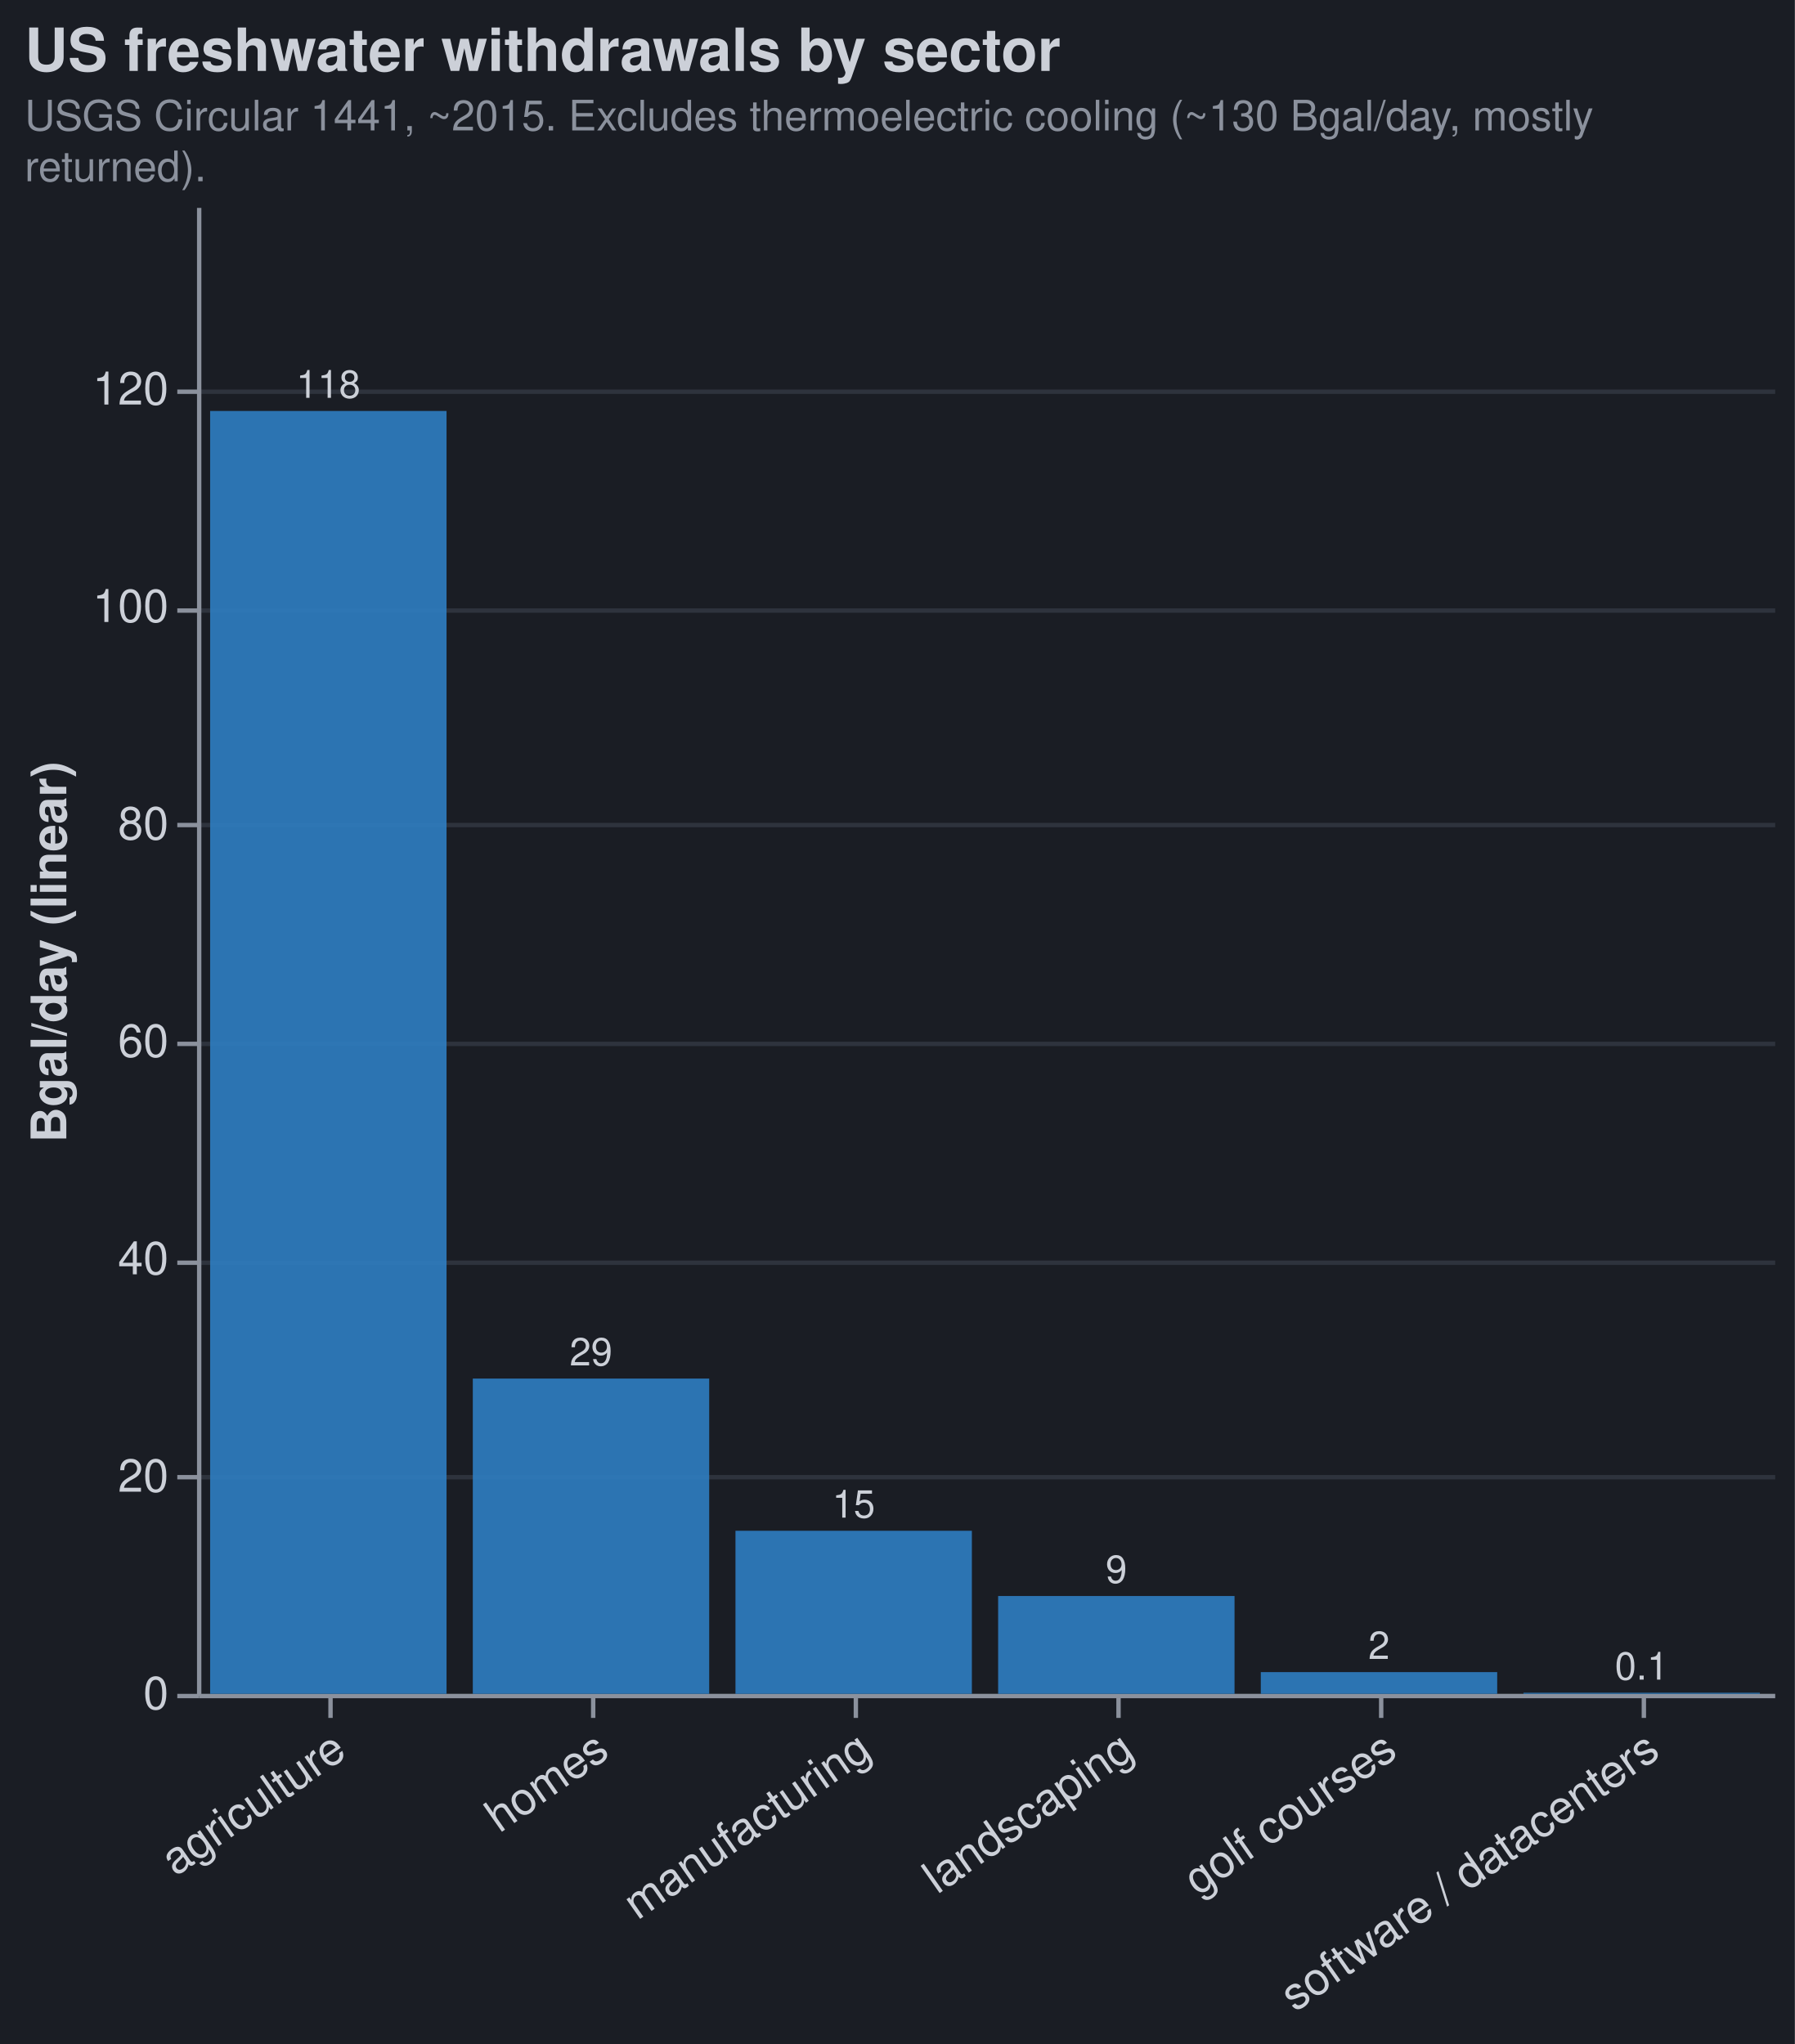
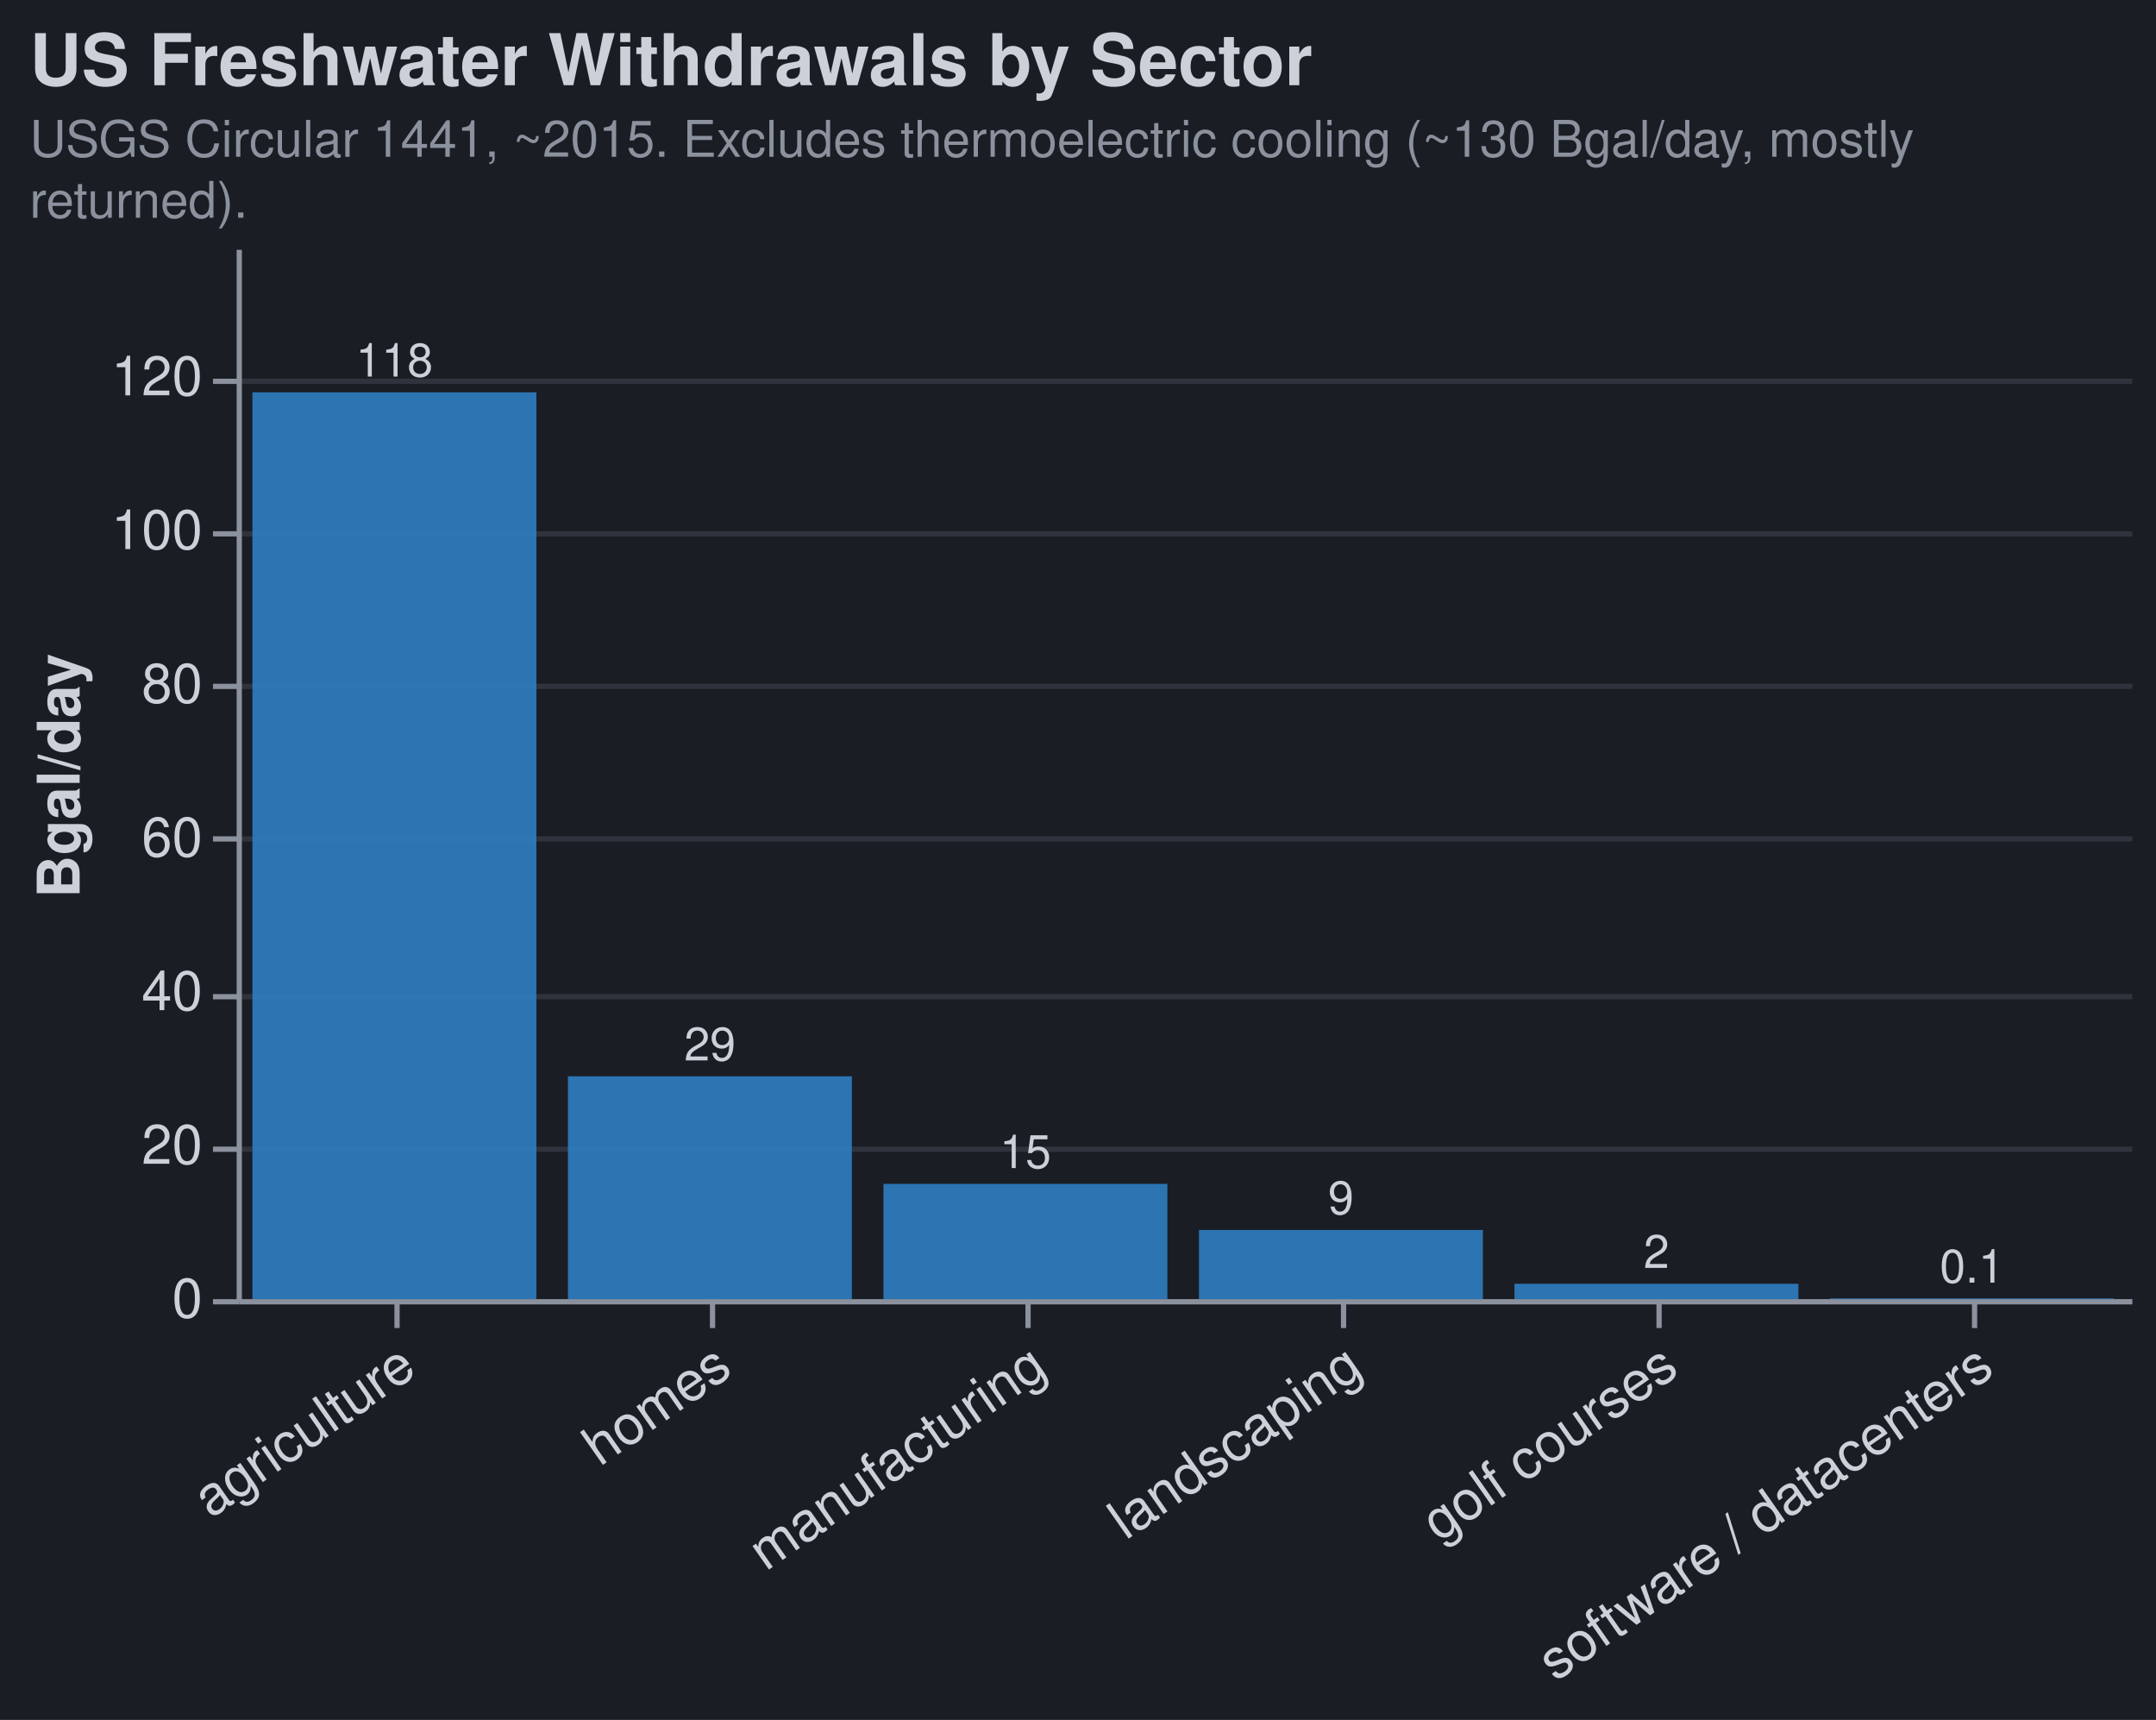
- <svg xmlns="http://www.w3.org/2000/svg" version="1.1" class="marks" width="410" height="467" viewBox="0 0 410 467">
-   <rect width="410" height="467" fill="#1a1d24" />
+ <svg xmlns="http://www.w3.org/2000/svg" version="1.1" class="marks" width="410" height="327" viewBox="0 0 410 327">
+   <rect width="410" height="327" fill="#1a1d24" />
  <g fill="none" stroke-miterlimit="10" transform="translate(45,47)">
    <g class="mark-group role-frame root" role="graphics-object" aria-roledescription="group mark container">
      <g transform="translate(0,0)">
-         <path class="background" aria-hidden="true" d="M0,0h360v340h-360Z" />
+         <path class="background" aria-hidden="true" d="M0,0h360v200h-360Z" />
        <g>
          <g class="mark-group role-axis" aria-hidden="true">
            <g transform="translate(0.5,0.5)">
              <path class="background" aria-hidden="true" d="M0,0h0v0h0Z" pointer-events="none" />
              <g>
                <g class="mark-rule role-axis-grid" pointer-events="none">
-                   <line transform="translate(0,340)" x2="360" y2="0" stroke="#2e333d" stroke-width="1" opacity="1" />
-                   <line transform="translate(0,290)" x2="360" y2="0" stroke="#2e333d" stroke-width="1" opacity="1" />
-                   <line transform="translate(0,241)" x2="360" y2="0" stroke="#2e333d" stroke-width="1" opacity="1" />
-                   <line transform="translate(0,191)" x2="360" y2="0" stroke="#2e333d" stroke-width="1" opacity="1" />
-                   <line transform="translate(0,141)" x2="360" y2="0" stroke="#2e333d" stroke-width="1" opacity="1" />
-                   <line transform="translate(0,92)" x2="360" y2="0" stroke="#2e333d" stroke-width="1" opacity="1" />
-                   <line transform="translate(0,42)" x2="360" y2="0" stroke="#2e333d" stroke-width="1" opacity="1" />
+                   <line transform="translate(0,200)" x2="360" y2="0" stroke="#2e333d" stroke-width="1" opacity="1" />
+                   <line transform="translate(0,171)" x2="360" y2="0" stroke="#2e333d" stroke-width="1" opacity="1" />
+                   <line transform="translate(0,142)" x2="360" y2="0" stroke="#2e333d" stroke-width="1" opacity="1" />
+                   <line transform="translate(0,112)" x2="360" y2="0" stroke="#2e333d" stroke-width="1" opacity="1" />
+                   <line transform="translate(0,83)" x2="360" y2="0" stroke="#2e333d" stroke-width="1" opacity="1" />
+                   <line transform="translate(0,54)" x2="360" y2="0" stroke="#2e333d" stroke-width="1" opacity="1" />
+                   <line transform="translate(0,25)" x2="360" y2="0" stroke="#2e333d" stroke-width="1" opacity="1" />
                </g>
              </g>
              <path class="foreground" aria-hidden="true" d="" pointer-events="none" display="none" />
            </g>
          </g>
          <g class="mark-group role-axis" role="graphics-symbol" aria-roledescription="axis" aria-label="X-axis for a discrete scale with 6 values: agriculture, homes, manufacturing, landscaping, golf courses, software / datacenters">
-             <g transform="translate(0.5,340.5)">
+             <g transform="translate(0.5,200.5)">
              <path class="background" aria-hidden="true" d="M0,0h0v0h0Z" pointer-events="none" />
              <g>
                <g class="mark-rule role-axis-tick" pointer-events="none">
                  <line transform="translate(30,0)" x2="0" y2="5" stroke="#8b919d" stroke-width="1" opacity="1" />
                  <line transform="translate(90,0)" x2="0" y2="5" stroke="#8b919d" stroke-width="1" opacity="1" />
                  <line transform="translate(150,0)" x2="0" y2="5" stroke="#8b919d" stroke-width="1" opacity="1" />
                  <line transform="translate(210,0)" x2="0" y2="5" stroke="#8b919d" stroke-width="1" opacity="1" />
                  <line transform="translate(270,0)" x2="0" y2="5" stroke="#8b919d" stroke-width="1" opacity="1" />
                  <line transform="translate(330,0)" x2="0" y2="5" stroke="#8b919d" stroke-width="1" opacity="1" />
                </g>
                <g class="mark-text role-axis-label" pointer-events="none">
                  <text text-anchor="end" transform="translate(29.5,7) rotate(325) translate(0,8)" font-family="system-ui, -apple-system, Segoe UI, Helvetica, Arial, sans-serif" font-size="10.4px" fill="#ccd0d8" opacity="1">agriculture</text>
                  <text text-anchor="end" transform="translate(89.5,7) rotate(325) translate(0,8)" font-family="system-ui, -apple-system, Segoe UI, Helvetica, Arial, sans-serif" font-size="10.4px" fill="#ccd0d8" opacity="1">homes</text>
                  <text text-anchor="end" transform="translate(149.5,7) rotate(325) translate(0,8)" font-family="system-ui, -apple-system, Segoe UI, Helvetica, Arial, sans-serif" font-size="10.4px" fill="#ccd0d8" opacity="1">manufacturing</text>
                  <text text-anchor="end" transform="translate(209.5,7) rotate(325) translate(0,8)" font-family="system-ui, -apple-system, Segoe UI, Helvetica, Arial, sans-serif" font-size="10.4px" fill="#ccd0d8" opacity="1">landscaping</text>
                  <text text-anchor="end" transform="translate(269.5,7) rotate(325) translate(0,8)" font-family="system-ui, -apple-system, Segoe UI, Helvetica, Arial, sans-serif" font-size="10.4px" fill="#ccd0d8" opacity="1">golf courses</text>
                  <text text-anchor="end" transform="translate(329.5,7) rotate(325) translate(0,8)" font-family="system-ui, -apple-system, Segoe UI, Helvetica, Arial, sans-serif" font-size="10.4px" fill="#ccd0d8" opacity="1">software / datacenters</text>
                </g>
                <g class="mark-rule role-axis-domain" pointer-events="none">
                  <line transform="translate(0,0)" x2="360" y2="0" stroke="#8b919d" stroke-width="1" opacity="1" />
                </g>
              </g>
              <path class="foreground" aria-hidden="true" d="" pointer-events="none" display="none" />
            </g>
          </g>
-           <g class="mark-group role-axis" role="graphics-symbol" aria-roledescription="axis" aria-label="Y-axis titled 'Bgal/day  (linear)' for a linear scale with values from 0 to 137">
+           <g class="mark-group role-axis" role="graphics-symbol" aria-roledescription="axis" aria-label="Y-axis titled 'Bgal/day' for a linear scale with values from 0 to 137">
            <g transform="translate(0.5,0.5)">
              <path class="background" aria-hidden="true" d="M0,0h0v0h0Z" pointer-events="none" />
              <g>
                <g class="mark-rule role-axis-tick" pointer-events="none">
-                   <line transform="translate(0,340)" x2="-5" y2="0" stroke="#8b919d" stroke-width="1" opacity="1" />
-                   <line transform="translate(0,290)" x2="-5" y2="0" stroke="#8b919d" stroke-width="1" opacity="1" />
-                   <line transform="translate(0,241)" x2="-5" y2="0" stroke="#8b919d" stroke-width="1" opacity="1" />
-                   <line transform="translate(0,191)" x2="-5" y2="0" stroke="#8b919d" stroke-width="1" opacity="1" />
-                   <line transform="translate(0,141)" x2="-5" y2="0" stroke="#8b919d" stroke-width="1" opacity="1" />
-                   <line transform="translate(0,92)" x2="-5" y2="0" stroke="#8b919d" stroke-width="1" opacity="1" />
-                   <line transform="translate(0,42)" x2="-5" y2="0" stroke="#8b919d" stroke-width="1" opacity="1" />
+                   <line transform="translate(0,200)" x2="-5" y2="0" stroke="#8b919d" stroke-width="1" opacity="1" />
+                   <line transform="translate(0,171)" x2="-5" y2="0" stroke="#8b919d" stroke-width="1" opacity="1" />
+                   <line transform="translate(0,142)" x2="-5" y2="0" stroke="#8b919d" stroke-width="1" opacity="1" />
+                   <line transform="translate(0,112)" x2="-5" y2="0" stroke="#8b919d" stroke-width="1" opacity="1" />
+                   <line transform="translate(0,83)" x2="-5" y2="0" stroke="#8b919d" stroke-width="1" opacity="1" />
+                   <line transform="translate(0,54)" x2="-5" y2="0" stroke="#8b919d" stroke-width="1" opacity="1" />
+                   <line transform="translate(0,25)" x2="-5" y2="0" stroke="#8b919d" stroke-width="1" opacity="1" />
                </g>
                <g class="mark-text role-axis-label" pointer-events="none">
-                   <text text-anchor="end" transform="translate(-7,343)" font-family="system-ui, -apple-system, Segoe UI, Helvetica, Arial, sans-serif" font-size="10.4px" fill="#ccd0d8" opacity="1">0</text>
-                   <text text-anchor="end" transform="translate(-7,293.3214)" font-family="system-ui, -apple-system, Segoe UI, Helvetica, Arial, sans-serif" font-size="10.4px" fill="#ccd0d8" opacity="1">20</text>
-                   <text text-anchor="end" transform="translate(-7,243.6429)" font-family="system-ui, -apple-system, Segoe UI, Helvetica, Arial, sans-serif" font-size="10.4px" fill="#ccd0d8" opacity="1">40</text>
-                   <text text-anchor="end" transform="translate(-7,193.9643)" font-family="system-ui, -apple-system, Segoe UI, Helvetica, Arial, sans-serif" font-size="10.4px" fill="#ccd0d8" opacity="1">60</text>
-                   <text text-anchor="end" transform="translate(-7,144.2858)" font-family="system-ui, -apple-system, Segoe UI, Helvetica, Arial, sans-serif" font-size="10.4px" fill="#ccd0d8" opacity="1">80</text>
-                   <text text-anchor="end" transform="translate(-7,94.60725)" font-family="system-ui, -apple-system, Segoe UI, Helvetica, Arial, sans-serif" font-size="10.4px" fill="#ccd0d8" opacity="1">100</text>
-                   <text text-anchor="end" transform="translate(-7,44.9287)" font-family="system-ui, -apple-system, Segoe UI, Helvetica, Arial, sans-serif" font-size="10.4px" fill="#ccd0d8" opacity="1">120</text>
+                   <text text-anchor="end" transform="translate(-7,203)" font-family="system-ui, -apple-system, Segoe UI, Helvetica, Arial, sans-serif" font-size="10.4px" fill="#ccd0d8" opacity="1">0</text>
+                   <text text-anchor="end" transform="translate(-7,173.7773)" font-family="system-ui, -apple-system, Segoe UI, Helvetica, Arial, sans-serif" font-size="10.4px" fill="#ccd0d8" opacity="1">20</text>
+                   <text text-anchor="end" transform="translate(-7,144.5546)" font-family="system-ui, -apple-system, Segoe UI, Helvetica, Arial, sans-serif" font-size="10.4px" fill="#ccd0d8" opacity="1">40</text>
+                   <text text-anchor="end" transform="translate(-7,115.332)" font-family="system-ui, -apple-system, Segoe UI, Helvetica, Arial, sans-serif" font-size="10.4px" fill="#ccd0d8" opacity="1">60</text>
+                   <text text-anchor="end" transform="translate(-7,86.10929)" font-family="system-ui, -apple-system, Segoe UI, Helvetica, Arial, sans-serif" font-size="10.4px" fill="#ccd0d8" opacity="1">80</text>
+                   <text text-anchor="end" transform="translate(-7,56.88662)" font-family="system-ui, -apple-system, Segoe UI, Helvetica, Arial, sans-serif" font-size="10.4px" fill="#ccd0d8" opacity="1">100</text>
+                   <text text-anchor="end" transform="translate(-7,27.66394)" font-family="system-ui, -apple-system, Segoe UI, Helvetica, Arial, sans-serif" font-size="10.4px" fill="#ccd0d8" opacity="1">120</text>
                </g>
                <g class="mark-rule role-axis-domain" pointer-events="none">
-                   <line transform="translate(0,340)" x2="0" y2="-340" stroke="#8b919d" stroke-width="1" opacity="1" />
+                   <line transform="translate(0,200)" x2="0" y2="-200" stroke="#8b919d" stroke-width="1" opacity="1" />
                </g>
                <g class="mark-text role-axis-title" pointer-events="none">
-                   <text text-anchor="middle" transform="translate(-28.35195,170) rotate(-90) translate(0,-2)" font-family="system-ui, -apple-system, Segoe UI, Helvetica, Arial, sans-serif" font-size="11.2px" font-weight="bold" fill="#ccd0d8" opacity="1">Bgal/day  (linear)</text>
+                   <text text-anchor="middle" transform="translate(-28.35195,100) rotate(-90) translate(0,-2)" font-family="system-ui, -apple-system, Segoe UI, Helvetica, Arial, sans-serif" font-size="11.2px" font-weight="bold" fill="#ccd0d8" opacity="1">Bgal/day</text>
                </g>
              </g>
              <path class="foreground" aria-hidden="true" d="" pointer-events="none" display="none" />
            </g>
          </g>
          <g class="mark-rect role-mark layer_0_marks" role="graphics-object" aria-roledescription="rect mark container">
-             <path aria-label="item: agriculture; Bgal/day  (linear): 118" role="graphics-symbol" aria-roledescription="bar" d="M3,46.897h54v293.103h-54Z" fill="#2e7dc1" opacity="0.9" />
-             <path aria-label="item: homes; Bgal/day  (linear): 29" role="graphics-symbol" aria-roledescription="bar" d="M63,267.966h54v72.034h-54Z" fill="#2e7dc1" opacity="0.9" />
-             <path aria-label="item: manufacturing; Bgal/day  (linear): 15" role="graphics-symbol" aria-roledescription="bar" d="M123,302.741h54v37.259h-54Z" fill="#2e7dc1" opacity="0.9" />
-             <path aria-label="item: landscaping; Bgal/day  (linear): 9" role="graphics-symbol" aria-roledescription="bar" d="M183,317.645h54v22.355h-54Z" fill="#2e7dc1" opacity="0.9" />
-             <path aria-label="item: golf courses; Bgal/day  (linear): 2" role="graphics-symbol" aria-roledescription="bar" d="M243,335.032h54v4.968h-54Z" fill="#2e7dc1" opacity="0.9" />
-             <path aria-label="item: software / datacenters; Bgal/day  (linear): 0.1" role="graphics-symbol" aria-roledescription="bar" d="M303,339.752h54v0.248h-54Z" fill="#2e7dc1" opacity="0.9" />
+             <path aria-label="item: agriculture; Bgal/day: 118" role="graphics-symbol" aria-roledescription="bar" d="M3,27.586h54v172.414h-54Z" fill="#2e7dc1" opacity="0.9" />
+             <path aria-label="item: homes; Bgal/day: 29" role="graphics-symbol" aria-roledescription="bar" d="M63,157.627h54v42.373h-54Z" fill="#2e7dc1" opacity="0.9" />
+             <path aria-label="item: manufacturing; Bgal/day: 15" role="graphics-symbol" aria-roledescription="bar" d="M123,178.083h54v21.917h-54Z" fill="#2e7dc1" opacity="0.9" />
+             <path aria-label="item: landscaping; Bgal/day: 9" role="graphics-symbol" aria-roledescription="bar" d="M183,186.85h54v13.15h-54Z" fill="#2e7dc1" opacity="0.9" />
+             <path aria-label="item: golf courses; Bgal/day: 2" role="graphics-symbol" aria-roledescription="bar" d="M243,197.078h54v2.922h-54Z" fill="#2e7dc1" opacity="0.9" />
+             <path aria-label="item: software / datacenters; Bgal/day: 0.1" role="graphics-symbol" aria-roledescription="bar" d="M303,199.854h54v0.146h-54Z" fill="#2e7dc1" opacity="0.9" />
          </g>
          <g class="mark-rule role-mark layer_1_marks" role="graphics-symbol" aria-roledescription="rule mark container" />
          <g class="mark-text role-mark layer_2_marks" role="graphics-object" aria-roledescription="text mark container">
-             <text aria-label="item: agriculture; top: 118; label: 118" role="graphics-symbol" aria-roledescription="text mark" text-anchor="middle" transform="translate(30,43.89655)" font-family="system-ui, -apple-system, Segoe UI, Helvetica, Arial, sans-serif" font-size="8.8px" fill="#ccd0d8">118</text>
-             <text aria-label="item: homes; top: 29; label: 29" role="graphics-symbol" aria-roledescription="text mark" text-anchor="middle" transform="translate(90,264.9661)" font-family="system-ui, -apple-system, Segoe UI, Helvetica, Arial, sans-serif" font-size="8.8px" fill="#ccd0d8">29</text>
-             <text aria-label="item: manufacturing; top: 15; label: 15" role="graphics-symbol" aria-roledescription="text mark" text-anchor="middle" transform="translate(150,299.7411)" font-family="system-ui, -apple-system, Segoe UI, Helvetica, Arial, sans-serif" font-size="8.8px" fill="#ccd0d8">15</text>
-             <text aria-label="item: landscaping; top: 9; label: 9" role="graphics-symbol" aria-roledescription="text mark" text-anchor="middle" transform="translate(210,314.6447)" font-family="system-ui, -apple-system, Segoe UI, Helvetica, Arial, sans-serif" font-size="8.8px" fill="#ccd0d8">9</text>
-             <text aria-label="item: golf courses; top: 2; label: 2" role="graphics-symbol" aria-roledescription="text mark" text-anchor="middle" transform="translate(270,332.0321)" font-family="system-ui, -apple-system, Segoe UI, Helvetica, Arial, sans-serif" font-size="8.8px" fill="#ccd0d8">2</text>
-             <text aria-label="item: software / datacenters; top: 0.1; label: 0.1" role="graphics-symbol" aria-roledescription="text mark" text-anchor="middle" transform="translate(330,336.7516)" font-family="system-ui, -apple-system, Segoe UI, Helvetica, Arial, sans-serif" font-size="8.8px" fill="#ccd0d8">0.1</text>
+             <text aria-label="item: agriculture; top: 118; label: 118" role="graphics-symbol" aria-roledescription="text mark" text-anchor="middle" transform="translate(30,24.58621)" font-family="system-ui, -apple-system, Segoe UI, Helvetica, Arial, sans-serif" font-size="8.8px" fill="#ccd0d8">118</text>
+             <text aria-label="item: homes; top: 29; label: 29" role="graphics-symbol" aria-roledescription="text mark" text-anchor="middle" transform="translate(90,154.6271)" font-family="system-ui, -apple-system, Segoe UI, Helvetica, Arial, sans-serif" font-size="8.8px" fill="#ccd0d8">29</text>
+             <text aria-label="item: manufacturing; top: 15; label: 15" role="graphics-symbol" aria-roledescription="text mark" text-anchor="middle" transform="translate(150,175.083)" font-family="system-ui, -apple-system, Segoe UI, Helvetica, Arial, sans-serif" font-size="8.8px" fill="#ccd0d8">15</text>
+             <text aria-label="item: landscaping; top: 9; label: 9" role="graphics-symbol" aria-roledescription="text mark" text-anchor="middle" transform="translate(210,183.8498)" font-family="system-ui, -apple-system, Segoe UI, Helvetica, Arial, sans-serif" font-size="8.8px" fill="#ccd0d8">9</text>
+             <text aria-label="item: golf courses; top: 2; label: 2" role="graphics-symbol" aria-roledescription="text mark" text-anchor="middle" transform="translate(270,194.0777)" font-family="system-ui, -apple-system, Segoe UI, Helvetica, Arial, sans-serif" font-size="8.8px" fill="#ccd0d8">2</text>
+             <text aria-label="item: software / datacenters; top: 0.1; label: 0.1" role="graphics-symbol" aria-roledescription="text mark" text-anchor="middle" transform="translate(330,196.8539)" font-family="system-ui, -apple-system, Segoe UI, Helvetica, Arial, sans-serif" font-size="8.8px" fill="#ccd0d8">0.1</text>
          </g>
          <g class="mark-group role-title">
            <g transform="translate(-39.35195,-41.8)">
              <path class="background" aria-hidden="true" d="M0,0h0v0h0Z" pointer-events="none" />
              <g>
-                 <g class="mark-text role-title-text" role="graphics-symbol" aria-roledescription="title" aria-label="Title text 'US freshwater withdrawals by sector'" pointer-events="none">
-                   <text text-anchor="start" transform="translate(0,11)" font-family="system-ui, -apple-system, Segoe UI, Helvetica, Arial, sans-serif" font-size="13.6px" font-weight="bold" fill="#ccd0d8" opacity="1">US freshwater withdrawals by sector</text>
+                 <g class="mark-text role-title-text" role="graphics-symbol" aria-roledescription="title" aria-label="Title text 'US Freshwater Withdrawals by Sector'" pointer-events="none">
+                   <text text-anchor="start" transform="translate(0,11)" font-family="system-ui, -apple-system, Segoe UI, Helvetica, Arial, sans-serif" font-size="13.6px" font-weight="bold" fill="#ccd0d8" opacity="1">US Freshwater Withdrawals by Sector</text>
                </g>
                <g class="mark-text role-title-subtitle" role="graphics-symbol" aria-roledescription="subtitle" aria-label="Subtitle text 'USGS Circular 1441, ~2015. Excludes thermoelectric cooling (~130 Bgal/day, mostly returned).'" pointer-events="none">
                  <text text-anchor="start" transform="translate(0,24.6)" font-family="system-ui, -apple-system, Segoe UI, Helvetica, Arial, sans-serif" font-size="9.6px" fill="#8b919d" opacity="1">
                    <tspan>USGS Circular 1441, ~2015. Excludes thermoelectric cooling (~130 Bgal/day, mostly</tspan>
                    <tspan x="0" dy="11.6">returned).</tspan>
                  </text>
                </g>
              </g>
              <path class="foreground" aria-hidden="true" d="" pointer-events="none" display="none" />
            </g>
          </g>
        </g>
        <path class="foreground" aria-hidden="true" d="" display="none" />
      </g>
    </g>
  </g>
</svg>
